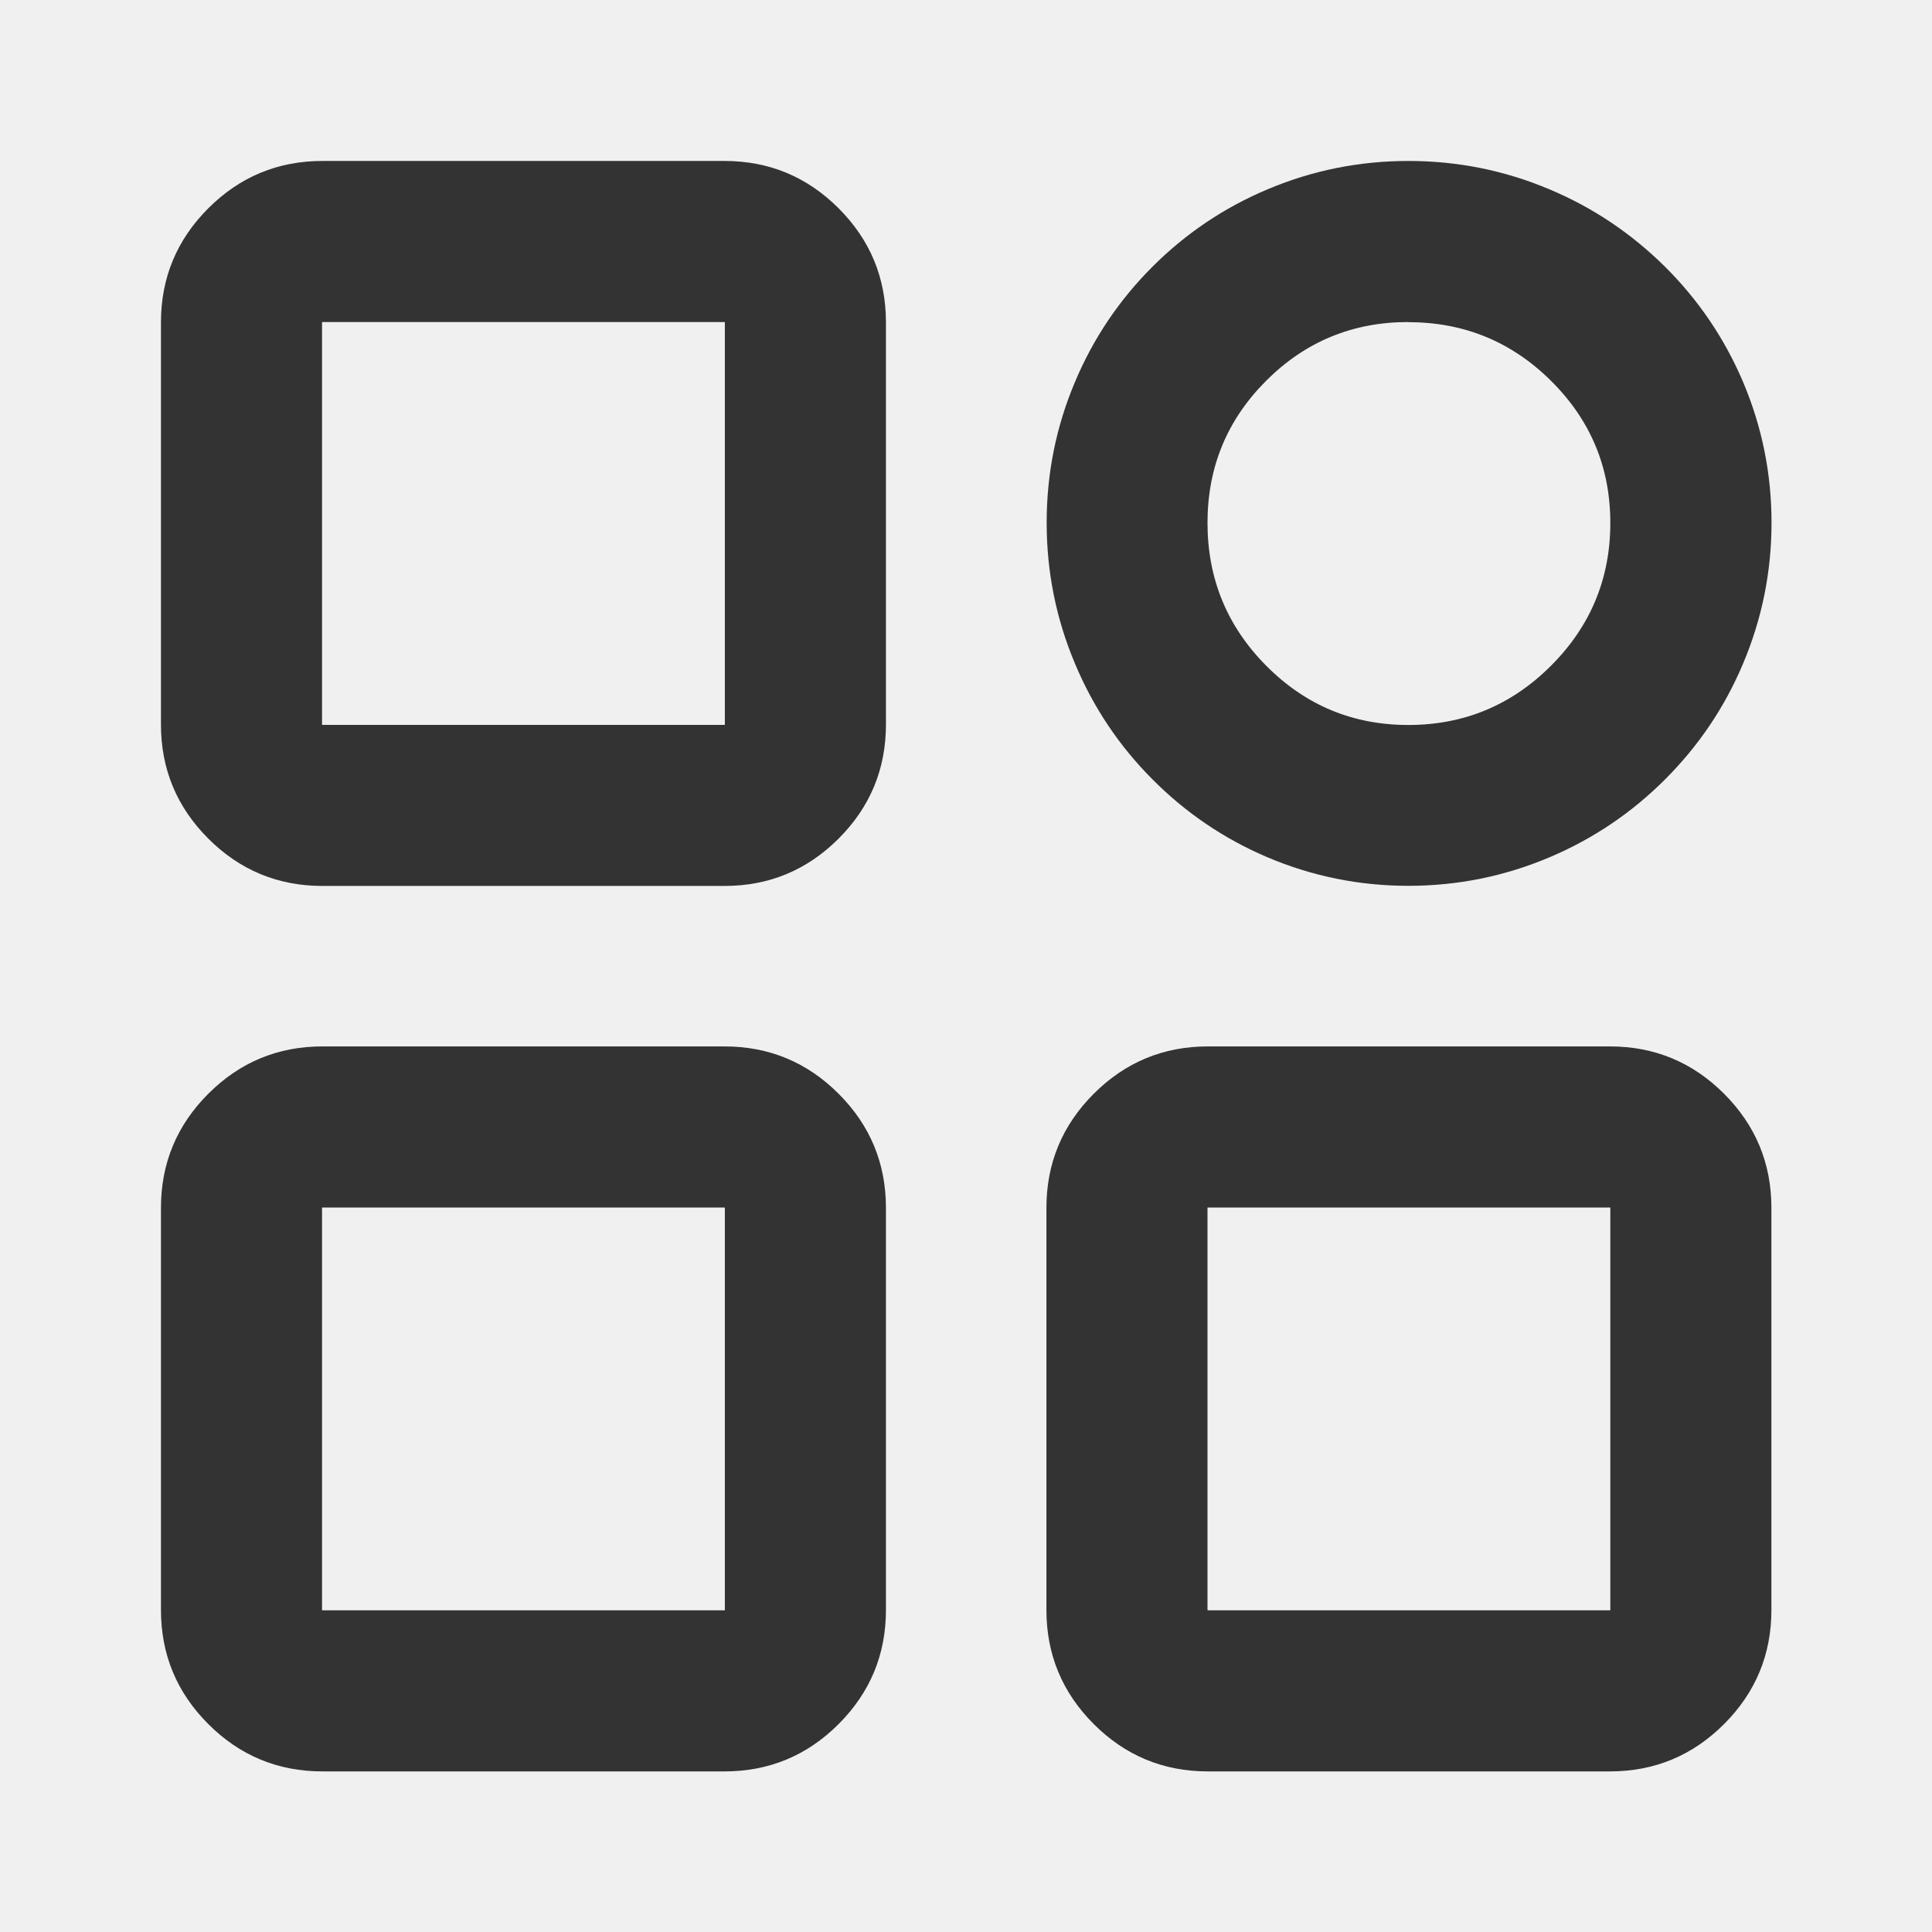
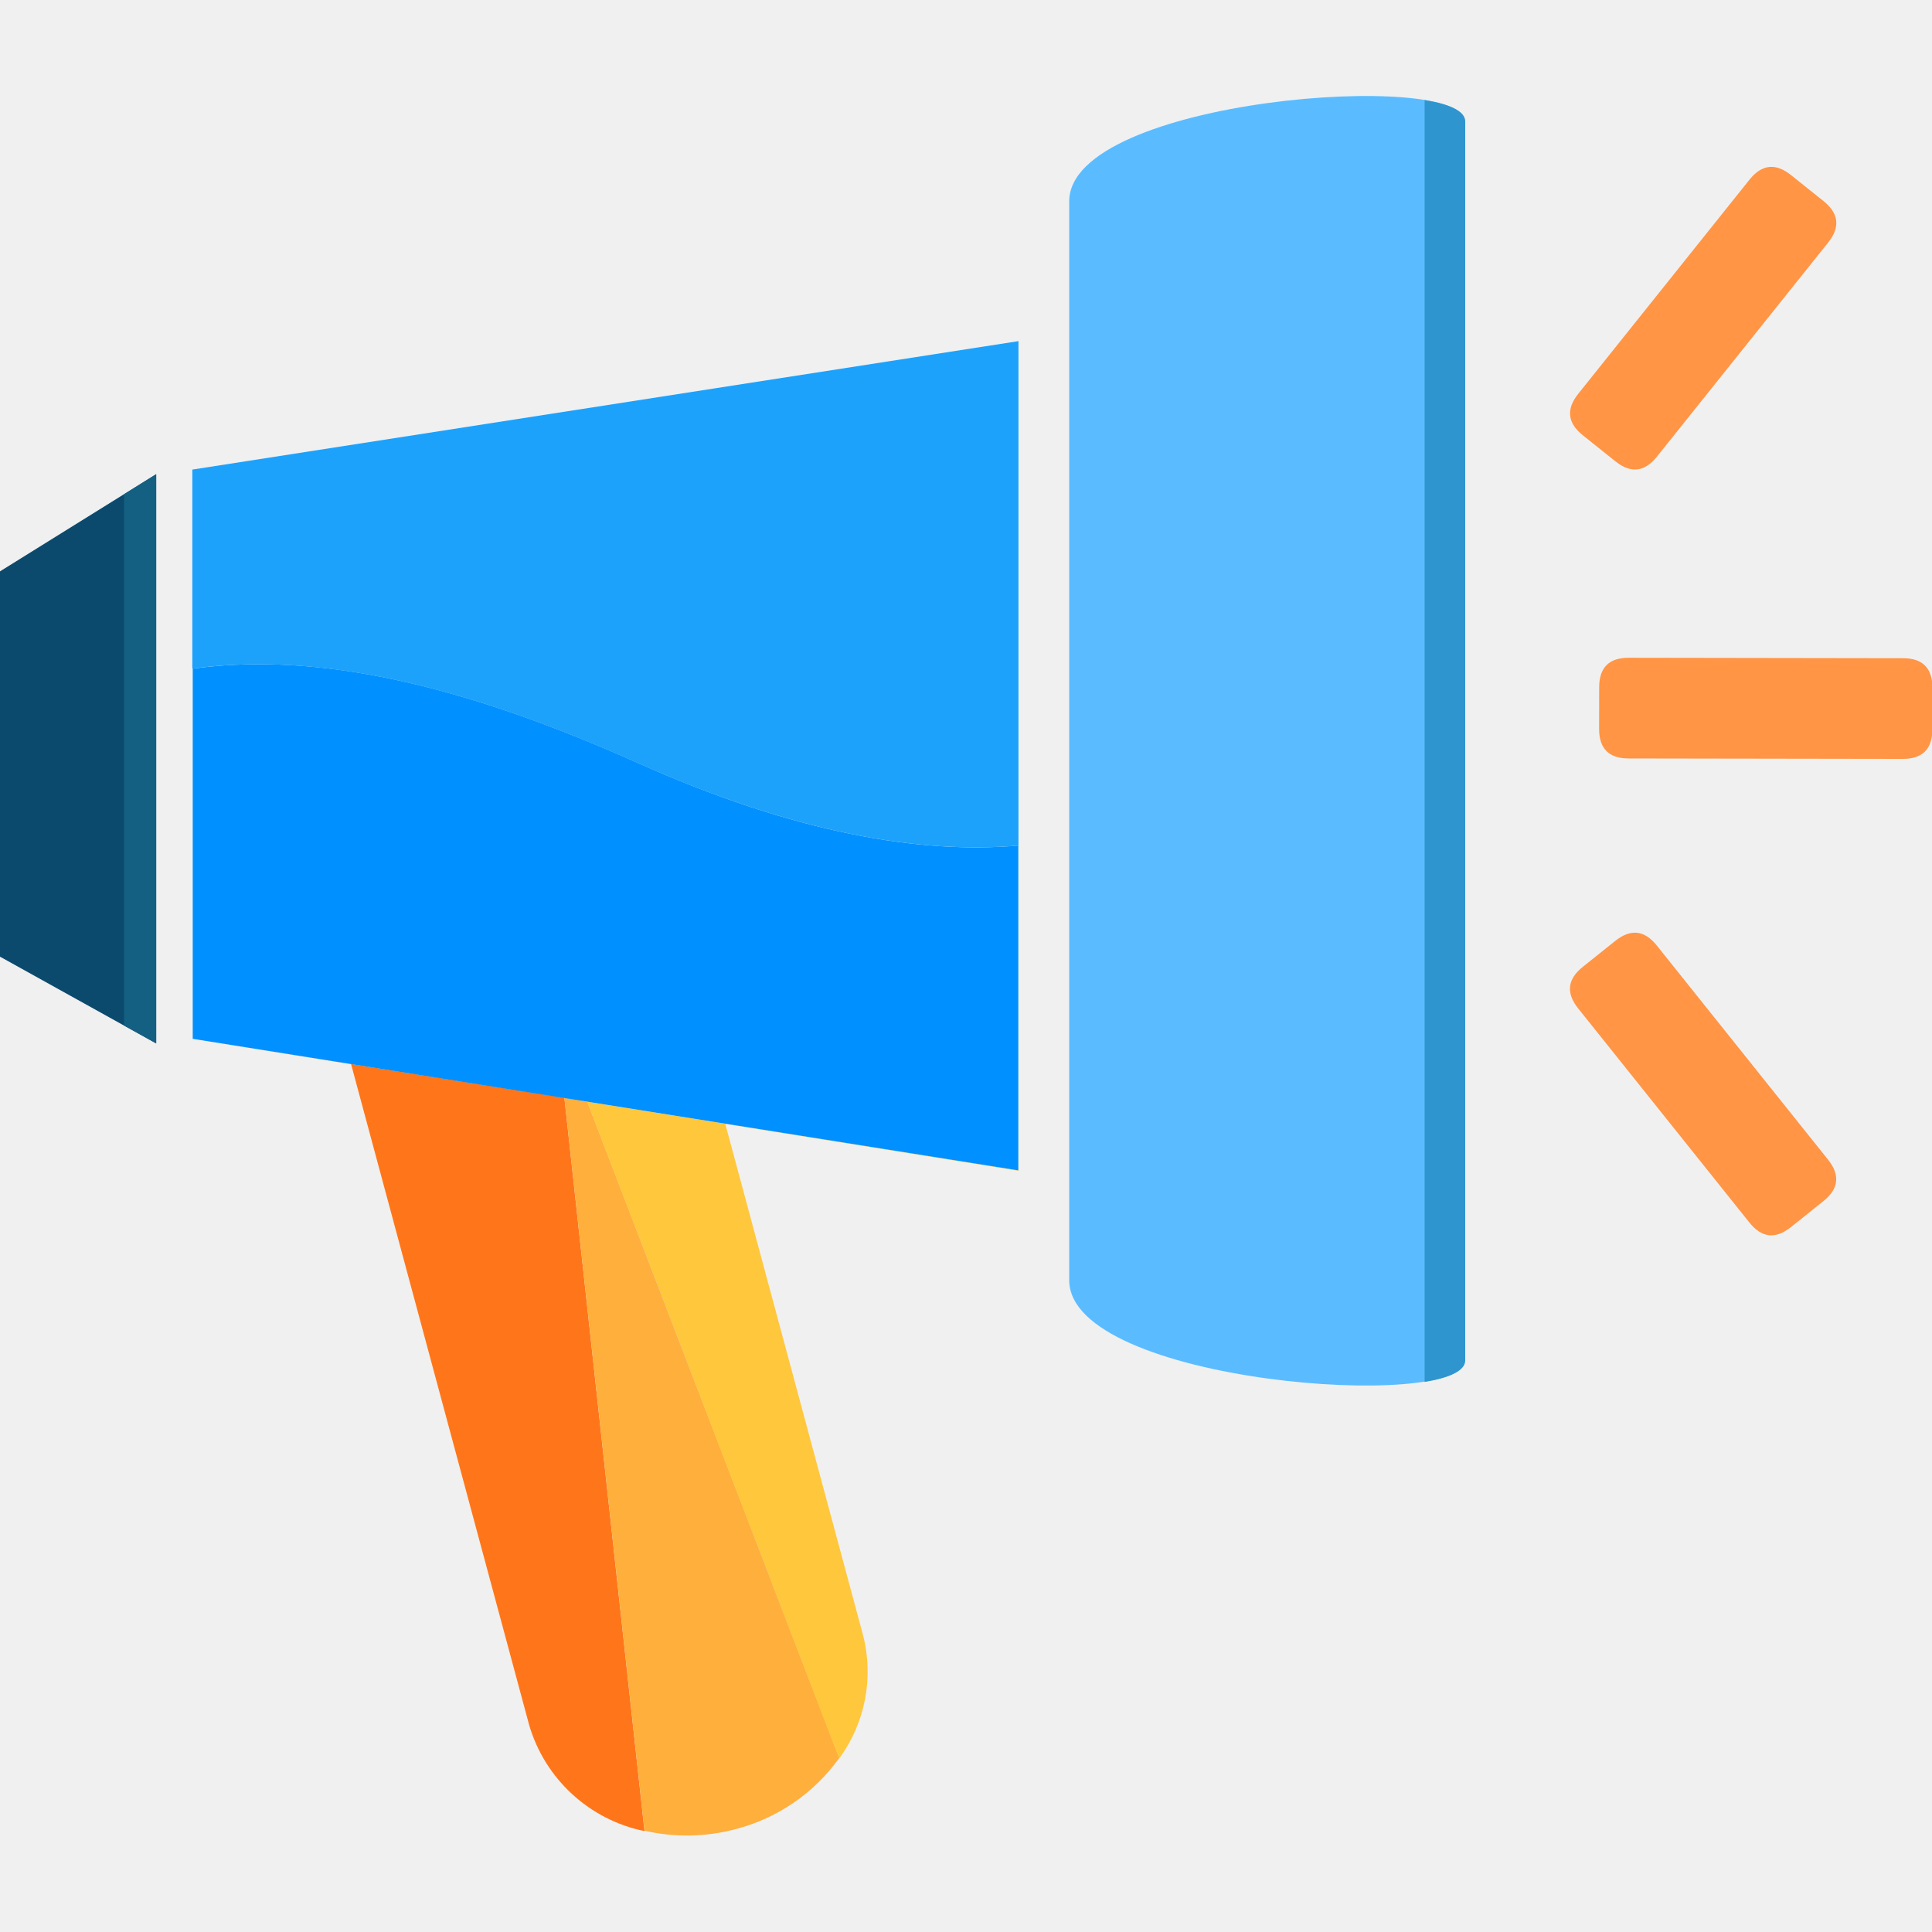
- <svg xmlns="http://www.w3.org/2000/svg" xmlns:xlink="http://www.w3.org/1999/xlink" width="16" height="16" viewBox="0 0 16 16" fill="none">
-   <g opacity="1" transform="translate(0 0)  rotate(0)">
-     <mask id="bg-mask-0" fill="white">
-       <use xlink:href="#path_0" />
-     </mask>
-     <g mask="url(#bg-mask-0)">
-       <path id="路径 1" style="fill:#333333; opacity:1;" d="M6.945,1.725c0.261,0.261 0.392,0.576 0.392,0.945v3.33c0,0.369 -0.131,0.684 -0.392,0.945c-0.261,0.261 -0.576,0.392 -0.945,0.392h-3.33c-0.369,0 -0.684,-0.131 -0.945,-0.392c-0.261,-0.261 -0.392,-0.576 -0.392,-0.945v-3.33c0,-0.369 0.131,-0.684 0.392,-0.945c0.261,-0.261 0.576,-0.392 0.945,-0.392h3.33c0.369,0 0.684,0.131 0.945,0.392zM2.667,6c0,0.002 0.001,0.003 0.003,0.003h3.33c0.002,0 0.003,-0.001 0.003,-0.003v-3.33c0,-0.002 -0.001,-0.003 -0.003,-0.003h-3.33c-0.002,0 -0.003,0.001 -0.003,0.003z" />
-       <path id="路径 2" style="fill:#333333; opacity:1;" d="M6.945,9.058c0.261,0.261 0.392,0.576 0.392,0.945v3.33c0,0.369 -0.131,0.684 -0.392,0.945c-0.261,0.261 -0.576,0.392 -0.945,0.392h-3.33c-0.369,0 -0.684,-0.131 -0.945,-0.392c-0.261,-0.261 -0.392,-0.576 -0.392,-0.945v-3.33c0,-0.369 0.131,-0.684 0.392,-0.945c0.261,-0.261 0.576,-0.392 0.945,-0.392h3.33c0.369,0 0.684,0.131 0.945,0.392zM2.667,13.333c0,0.002 0.001,0.003 0.003,0.003h3.33c0.002,0 0.003,-0.001 0.003,-0.003v-3.33c0,-0.002 -0.001,-0.003 -0.003,-0.003h-3.33c-0.002,0 -0.003,0.001 -0.003,0.003z" />
-       <path id="路径 3" style="fill:#333333; opacity:1;" d="M13.789,6.455c-0.277,0.277 -0.596,0.492 -0.955,0.644c-0.373,0.158 -0.763,0.237 -1.17,0.237c-0.407,0 -0.797,-0.079 -1.169,-0.237c-0.359,-0.153 -0.676,-0.368 -0.952,-0.646c-0.276,-0.277 -0.489,-0.596 -0.64,-0.956c-0.157,-0.372 -0.235,-0.762 -0.235,-1.168c0,-0.407 0.078,-0.796 0.235,-1.167c0.151,-0.359 0.365,-0.677 0.641,-0.953c0.276,-0.276 0.594,-0.49 0.953,-0.641c0.371,-0.157 0.761,-0.235 1.167,-0.235c0.407,0 0.796,0.078 1.168,0.235c0.36,0.151 0.678,0.365 0.956,0.64c0.278,0.276 0.493,0.594 0.646,0.952c0.158,0.372 0.237,0.762 0.237,1.169c0,0.407 -0.079,0.797 -0.237,1.17c-0.152,0.36 -0.367,0.678 -0.644,0.955zM11.663,2.667c-0.461,0 -0.853,0.162 -1.177,0.486c-0.324,0.324 -0.486,0.716 -0.486,1.177c0,0.462 0.162,0.857 0.487,1.184c0.324,0.326 0.716,0.49 1.176,0.49c0.461,0 0.855,-0.164 1.182,-0.491c0.327,-0.327 0.491,-0.721 0.491,-1.182c0,-0.46 -0.163,-0.851 -0.49,-1.176c-0.327,-0.325 -0.721,-0.487 -1.184,-0.487z" />
-       <path id="路径 4" style="fill:#333333; opacity:1;" d="M14.278,9.058c0.261,0.261 0.392,0.576 0.392,0.945v3.33c0,0.369 -0.131,0.684 -0.392,0.945c-0.261,0.261 -0.576,0.392 -0.945,0.392h-3.33c-0.369,0 -0.684,-0.131 -0.945,-0.392c-0.261,-0.261 -0.392,-0.576 -0.392,-0.945v-3.33c0,-0.369 0.131,-0.684 0.392,-0.945c0.261,-0.261 0.576,-0.392 0.945,-0.392h3.33c0.369,0 0.684,0.131 0.945,0.392zM10,13.333c0,0.002 0.001,0.003 0.003,0.003h3.33c0.002,0 0.003,-0.001 0.003,-0.003v-3.33c0,-0.002 -0.001,-0.003 -0.003,-0.003h-3.33c-0.002,0 -0.003,0.001 -0.003,0.003z" />
-     </g>
-   </g>
-   <defs>
-     <rect id="path_0" x="0" y="0" width="16" height="16" />
-   </defs>
+ <svg xmlns="http://www.w3.org/2000/svg" t="1685948985567" class="icon" viewBox="0 0 1137 1024" version="1.1" p-id="26434" width="16" height="16">
+   <path d="M0 506.51l91.917 51.056V222.556L0 279.745v226.765z" fill="#0C4A6D" p-id="26435" />
+   <path d="M73.04 234.344v312.708l18.877 10.514V222.556l-18.877 11.788z" fill="#146082" p-id="26436" />
+   <path d="M629.24 61.98v634.974c0 60.773 232.898 77.659 232.898 46.994V15.066C862.377-15.838 629.24 1.287 629.24 61.98z" fill="#5ABCFF" p-id="26437" />
+   <path d="M838.402 2.402V756.772c14.735-2.39 23.895-6.611 23.895-12.664V15.066c0.08-6.133-9.16-10.275-23.895-12.664z" fill="#2E95CE" p-id="26438" />
+   <path d="M917.901 523.38m13.561-10.845l19.159-15.322q13.561-10.845 24.406 2.716l100.787 126.028q10.845 13.561-2.716 24.406l-19.159 15.322q-13.561 10.845-24.406-2.716l-100.787-126.028q-10.845-13.561 2.716-24.406Z" fill="#FF9545" p-id="26439" />
+   <path d="M917.962 188.825m10.845-13.561l100.787-126.028q10.845-13.561 24.406-2.716l19.159 15.322q13.561 10.845 2.716 24.406l-100.787 126.028q-10.845 13.561-24.406 2.716l-19.159-15.322q-13.561-10.845-2.716-24.406Z" fill="#FF9545" p-id="26440" />
+   <path d="M941.065 389.835m0.027-17.364l0.039-24.532q0.027-17.364 17.391-17.337l161.372 0.253q17.364 0.027 17.337 17.391l-0.039 24.532q-0.027 17.364-17.391 17.337l-161.372-0.253q-17.364-0.027-17.337-17.391Z" fill="#FF9545" p-id="26441" />
+   <path d="M113.183 554.858l93.43 14.895 104.82 389.013a89.448 89.448 0 0 0 67.862 62.366L332.143 589.506z" fill="#FF761A" p-id="26442" />
+   <path d="M599.371 632.278L345.604 591.896 493.834 978.44a86.421 86.421 0 0 0 14.098-72.562L426.847 604.958l172.523 27.559z" fill="#FFC73B" p-id="26443" />
+   <path d="M332.143 589.506l47.153 431.388a111.033 111.033 0 0 0 54.003-1.035 108.245 108.245 0 0 0 60.534-41.657L345.604 591.896z" fill="#FFAF3B" p-id="26444" />
+   <path d="M374.358 392.052c-116.37-52.012-197.454-63.72-260.935-55.039v217.844l485.869 77.42v-191.161C542.42 446.135 467.947 434.108 374.358 392.052z" fill="#0090FF" p-id="26445" />
+   <path d="M113.183 219.848V337.014c63.72-8.602 144.566 3.027 260.935 55.039C467.947 434.108 542.42 446.135 599.371 441.117V144.259z" fill="#1DA2FC" p-id="26446" />
</svg>
